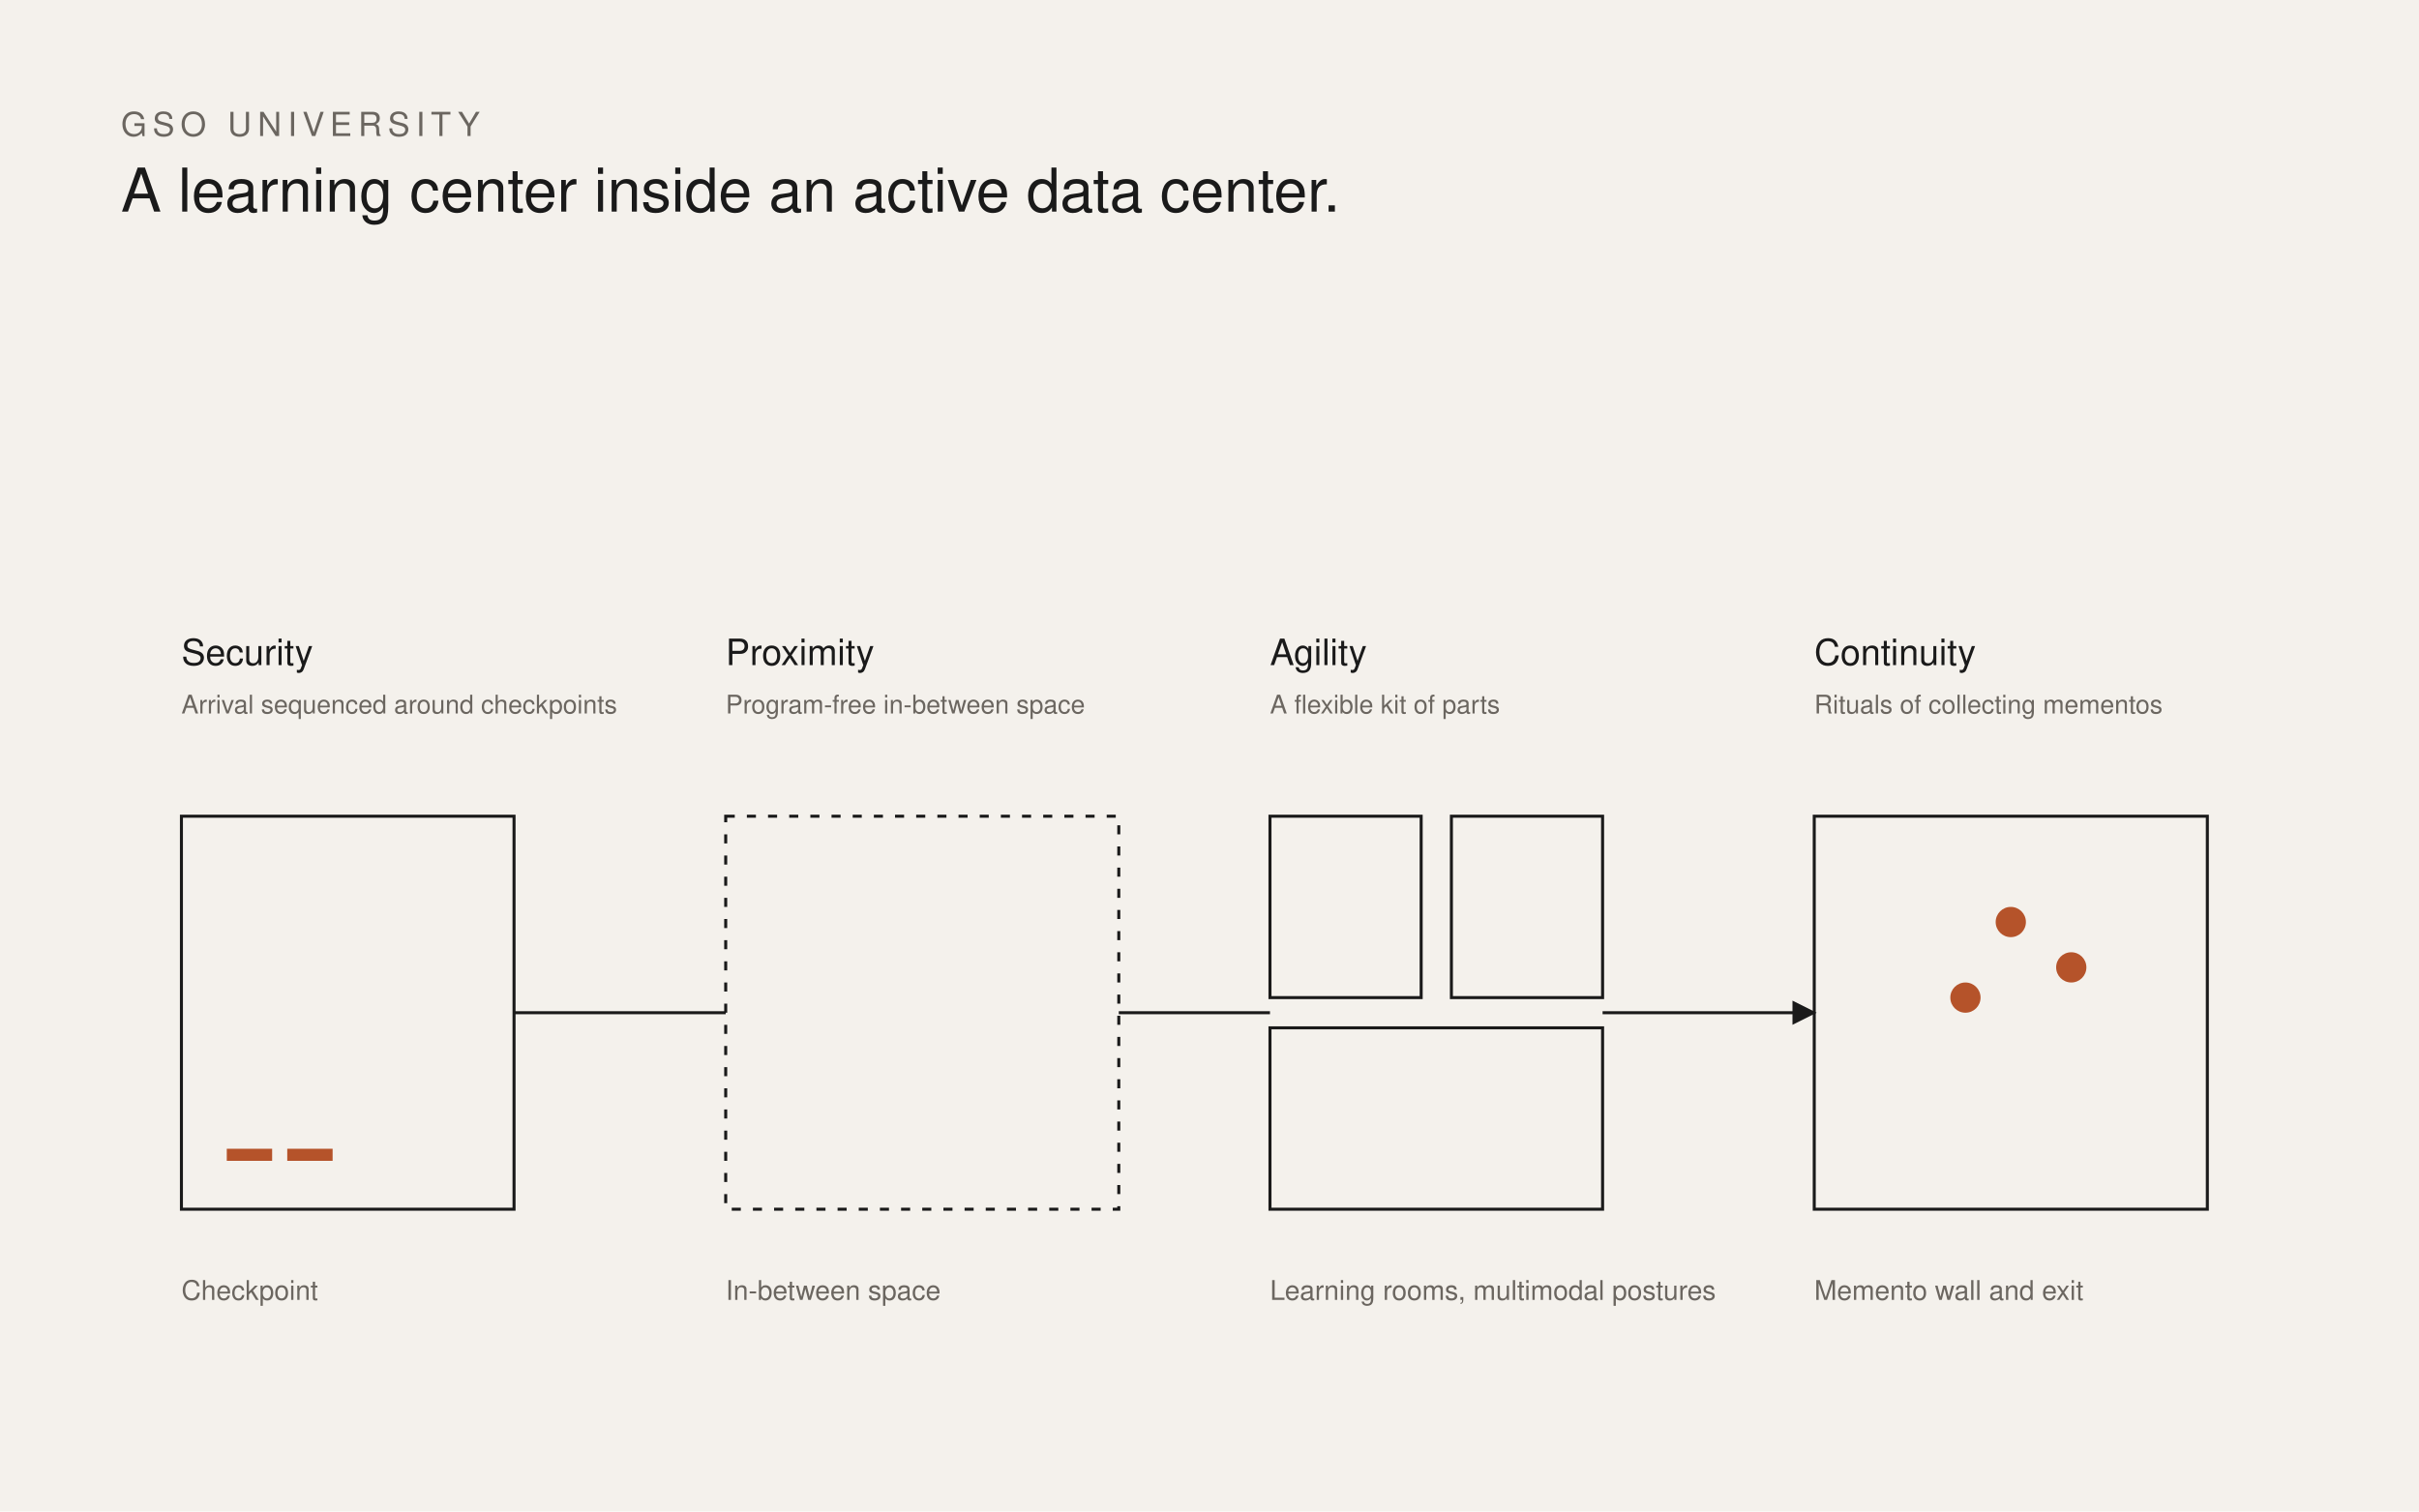
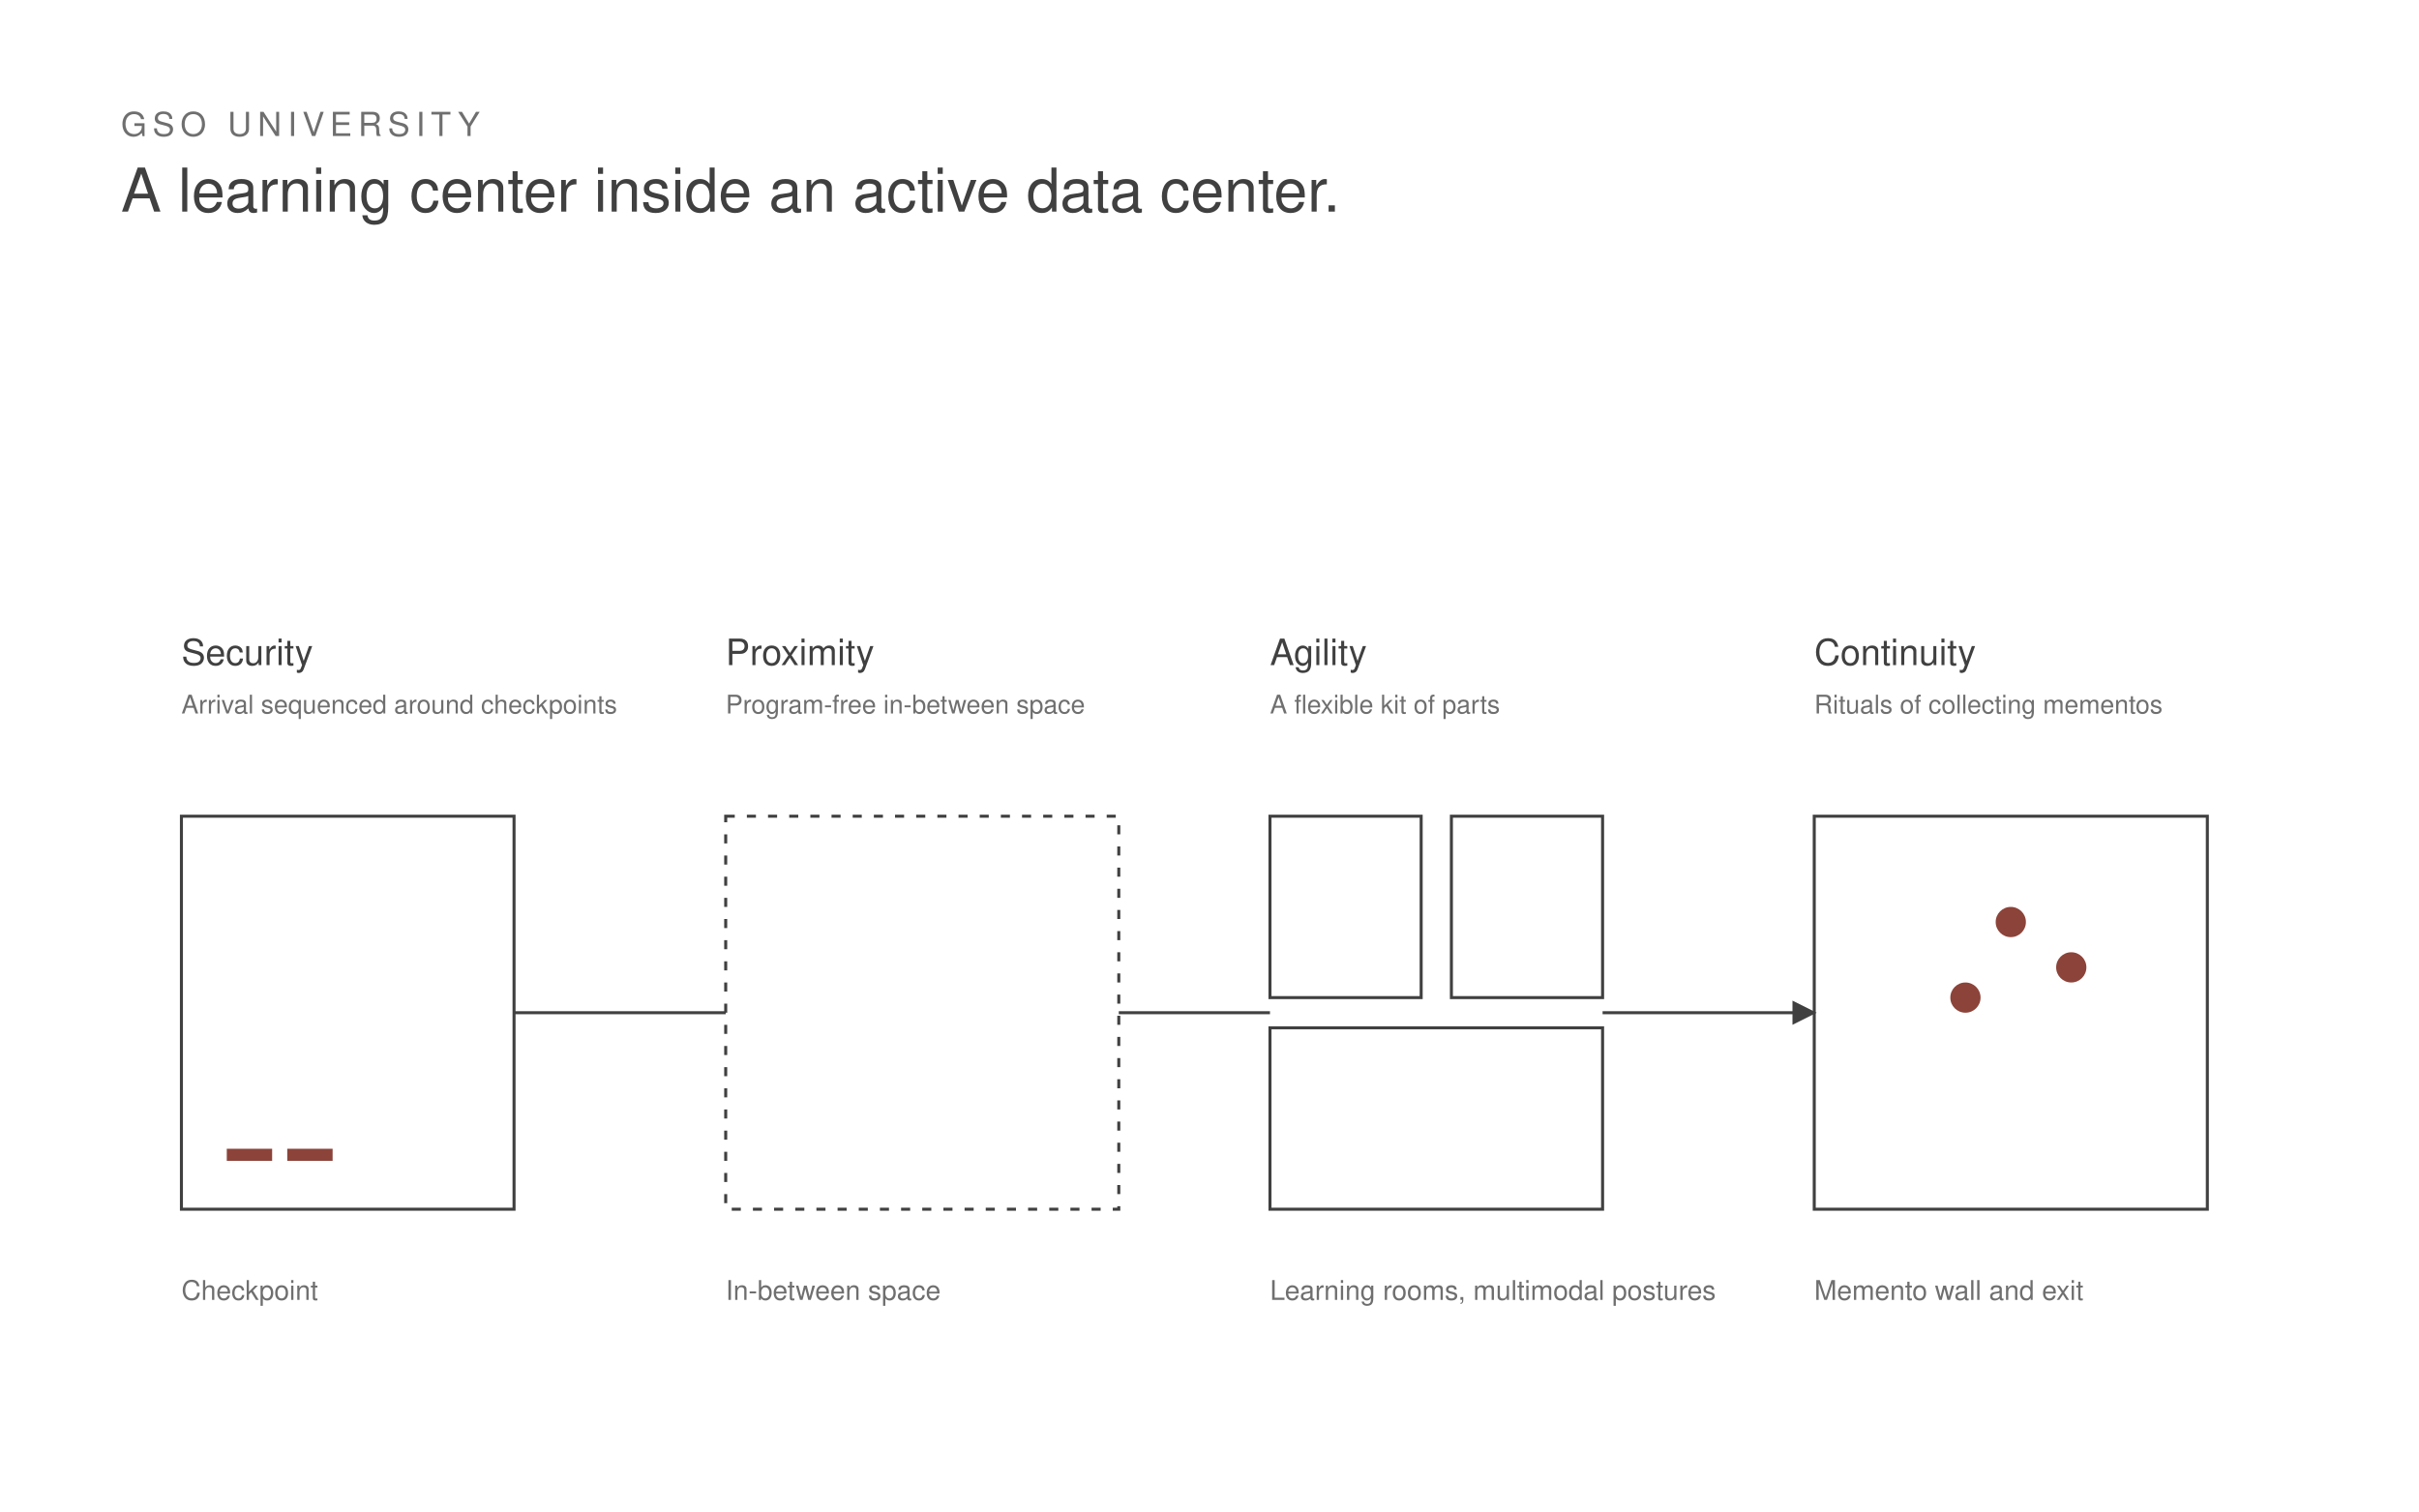
<svg xmlns="http://www.w3.org/2000/svg" viewBox="0 0 1600 1000" width="1600" height="1000" role="img" aria-labelledby="t">
-   <rect width="1600" height="1000" fill="#f4f1ec" />
-   <g font-family="Helvetica Neue, Helvetica, Arial, sans-serif" fill="#1a1a1a">
-     <text x="80" y="90" font-size="22" letter-spacing="4" fill="#6b6660">GSO UNIVERSITY</text>
+   <g font-family="Helvetica Neue, Helvetica, Arial, sans-serif" fill="#404040">
+     <text x="80" y="90" font-size="22" letter-spacing="4" fill="#6f6f6f">GSO UNIVERSITY</text>
    <text x="80" y="140" font-size="40">A learning center inside an active data center.</text>
    <g font-size="24">
      <text x="120" y="440">Security</text>
-       <text x="120" y="472" font-size="17" fill="#6b6660">Arrival sequenced around checkpoints</text>
+       <text x="120" y="472" font-size="17" fill="#6f6f6f">Arrival sequenced around checkpoints</text>
      <text x="480" y="440">Proximity</text>
-       <text x="480" y="472" font-size="17" fill="#6b6660">Program-free in-between space</text>
+       <text x="480" y="472" font-size="17" fill="#6f6f6f">Program-free in-between space</text>
      <text x="840" y="440">Agility</text>
-       <text x="840" y="472" font-size="17" fill="#6b6660">A flexible kit of parts</text>
+       <text x="840" y="472" font-size="17" fill="#6f6f6f">A flexible kit of parts</text>
      <text x="1200" y="440">Continuity</text>
-       <text x="1200" y="472" font-size="17" fill="#6b6660">Rituals of collecting mementos</text>
+       <text x="1200" y="472" font-size="17" fill="#6f6f6f">Rituals of collecting mementos</text>
    </g>
-     <g font-size="18" fill="#6b6660">
+     <g font-size="18" fill="#6f6f6f">
      <text x="120" y="860">Checkpoint</text>
      <text x="480" y="860">In-between space</text>
      <text x="840" y="860">Learning rooms, multimodal postures</text>
      <text x="1200" y="860">Memento wall and exit</text>
    </g>
  </g>
-   <g stroke="#1a1a1a" stroke-width="2" fill="none">
+   <g stroke="#404040" stroke-width="2" fill="none">
    <rect x="120" y="540" width="220" height="260" />
    <rect x="480" y="540" width="260" height="260" stroke-dasharray="6 8" />
    <rect x="840" y="540" width="100" height="120" />
    <rect x="960" y="540" width="100" height="120" />
    <rect x="840" y="680" width="220" height="120" />
    <rect x="1200" y="540" width="260" height="260" />
    <path d="M340 670 L480 670 M740 670 L840 670 M1060 670 L1200 670" marker-end="url(#a)" />
  </g>
  <defs>
    <marker id="a" viewBox="0 0 10 10" refX="9" refY="5" markerWidth="8" markerHeight="8" orient="auto">
-       <path d="M0 0 L10 5 L0 10 z" fill="#1a1a1a" />
+       <path d="M0 0 L10 5 L0 10 z" fill="#404040" />
    </marker>
  </defs>
-   <g fill="#b5532a">
+   <g fill="#8c4339">
    <rect x="150" y="760" width="30" height="8" />
    <rect x="190" y="760" width="30" height="8" />
    <circle cx="1330" cy="610" r="10" />
    <circle cx="1370" cy="640" r="10" />
    <circle cx="1300" cy="660" r="10" />
  </g>
</svg>
